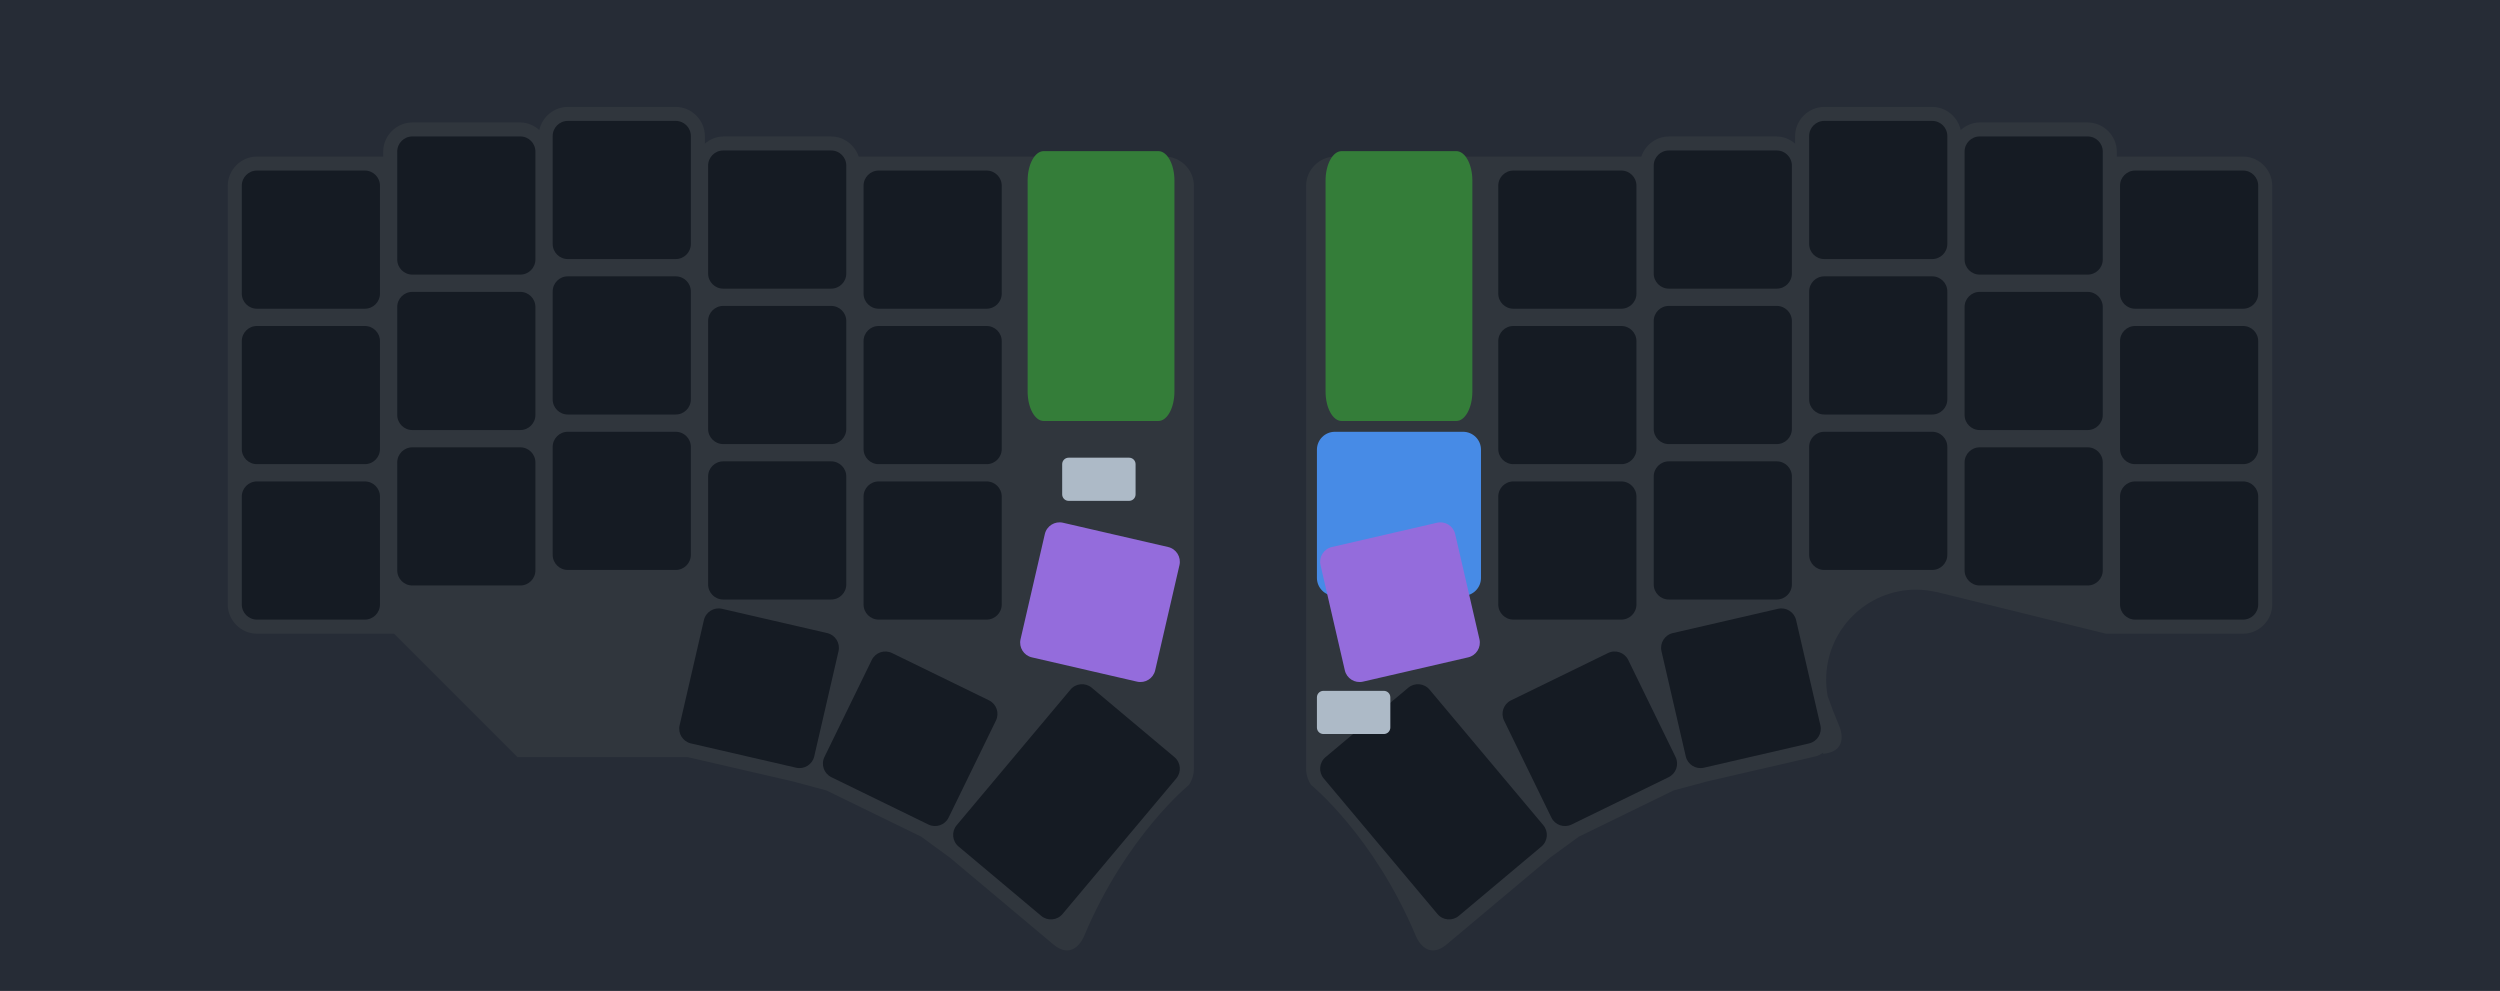
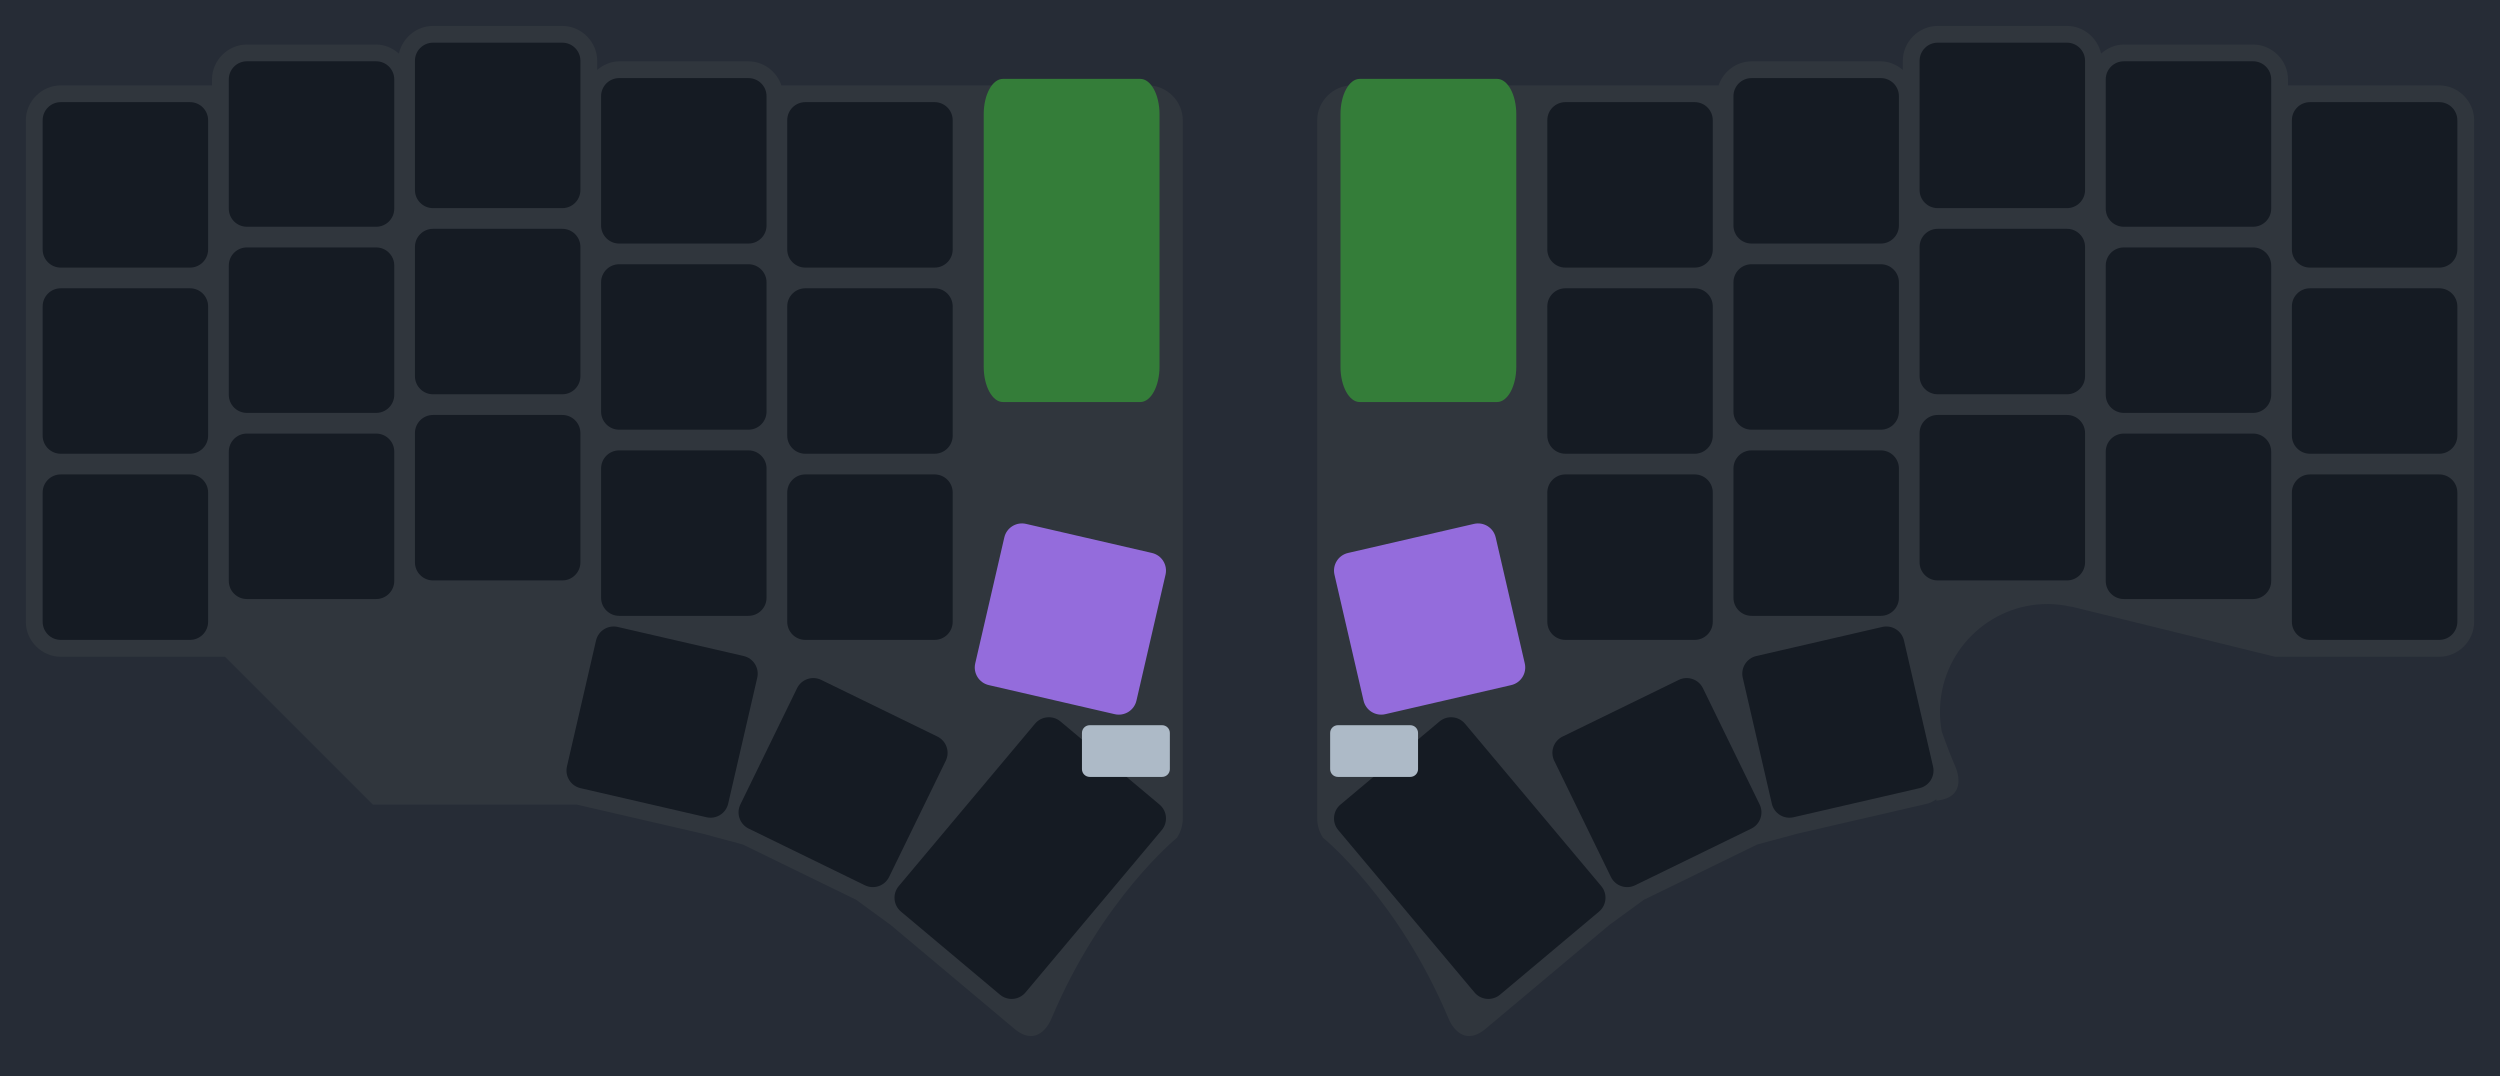
- <svg xmlns="http://www.w3.org/2000/svg" viewBox="0 0 1158 459" width="306.388mm" height="121.444mm" role="img" aria-label="Scoot physical layout" version="1.1" id="svg49">
+ <svg xmlns="http://www.w3.org/2000/svg" viewBox="95.5 39.5 967 416" width="255.85mm" height="110.07mm" role="img" aria-label="Scoot physical layout" version="1.1" id="svg49">
  <defs id="defs49" />
  <style id="style1">
  .canvas { fill: #262c36; }
  .cap { stroke: #30363d; stroke-width: 1; }
  .enc { stroke: #30363d; stroke-width: 1; }
  .enc-tread { stroke: rgba(255,255,255,0.35); stroke-width: 2; stroke-linecap: round; }
  .chip rect { stroke: #30363d; stroke-width: 1; }
  .chip text { fill: #fff; font: 600 12.5px system-ui, sans-serif; text-anchor: middle; dominant-baseline: central; }
</style>
-   <rect class="canvas" x="0" y="0" width="1158" height="459" id="rect1" />
+   <rect class="canvas" x="90" y="34" width="983" height="427" id="rect1" />
  <path id="path75-8-6" style="baseline-shift:baseline;display:inline;overflow:visible;vector-effect:none;fill:#30363d;fill-opacity:1;stroke-width:2;stroke-linecap:round;stroke-linejoin:round;paint-order:markers stroke fill;enable-background:accumulate;stop-color:#000000" d="m 845.004,49.523 c -7.367,-10e-7 -13.5,6.133 -13.5,13.5 v 3.5 c -2.349,-1.966 -5.25,-3.301 -8.5,-3.301 h -50 c -5.897,0 -10.945,3.954 -12.748,9.301 h -9.252 -50 -32.508 -25 -25 c -7.367,0 -13.5,6.133 -13.5,13.5 v 30.268 19.732 0.004 219.693 c -0.07,2.63 0.658,5.311 2.141,7.631 l -0.019,-0.006 0.115,0.178 c 0,0 29.115,23.594 48.6,70.039 0,0 4.612,11.99 14.33,3.836 0.045,-0.037 0.089,-0.074 0.133,-0.111 l 9.586,-8.043 0.002,-0.002 5.693,-4.777 4.473,-3.752 1.01,-0.848 26.959,-22.621 13.311,-9.711 43.863,-21.393 15.625,-4.207 14.525,-3.352 6.172,-1.426 3.549,-0.818 a 6.501,6.501 0 0 0 0.125,-0.029 l 14.572,-3.365 2.557,-0.59 0.344,-0.08 8.773,-2.037 c 0.004,-0.002 0.007,-0.002 0.012,-0.004 0.864,-0.304 1.922,-0.795 3.002,-1.59 l 0.055,0.52 c 0.057,-0.005 0.114,-0.013 0.172,-0.019 12.619,-1.303 7.219,-12.959 7.219,-12.959 -1.997,-4.675 -3.759,-9.258 -5.312,-13.721 a 41.719,41.719 0 0 1 -0.703,-7.623 41.719,41.719 0 0 1 41.719,-41.721 41.719,41.719 0 0 1 9.125,1.09 l 0.008,-0.078 1.68,0.414 a 41.719,41.719 0 0 1 0.002,0 l 77.064,18.979 H 989 h 50 c 7.367,0 13.5,-6.133 13.5,-13.5 v -25 -25 -22 -50 -22 -25 -25 c 0,-7.367 -6.133,-13.5 -13.5,-13.5 h -50 -8.5 v -2.301 c 0,-7.367 -6.133,-13.5 -13.5,-13.5 h -50 c -3.382,0 -6.421,1.399 -8.809,3.51 C 906.878,54.172 901.411,49.523 895,49.523 Z" />
  <path id="path75-8-6-2" style="baseline-shift:baseline;display:inline;overflow:visible;vector-effect:none;fill:#30363d;fill-opacity:1;stroke-width:2;stroke-linecap:round;stroke-linejoin:round;paint-order:markers stroke fill;enable-background:accumulate;stop-color:#000000" d="m 312.996,49.523 c 7.367,0 13.5,6.133 13.5,13.5 v 3.5 c 2.349,-1.966 5.25,-3.301 8.5,-3.301 h 50 c 5.897,0 10.945,3.954 12.748,9.301 h 9.252 50 32.508 25 25 c 7.367,0 13.5,6.133 13.5,13.5 v 30.268 19.732 0.004 219.693 c 0.07,2.63 -0.658,5.311 -2.141,7.631 l 0.019,-0.006 -0.115,0.178 c 0,0 -29.115,23.594 -48.6,70.039 0,0 -4.612,11.99 -14.33,3.836 -0.045,-0.037 -0.089,-0.074 -0.133,-0.111 l -9.586,-8.043 -0.002,-0.002 -5.693,-4.777 -4.473,-3.752 -1.01,-0.848 -26.959,-22.621 -13.311,-9.711 -43.863,-21.393 -15.625,-4.207 -14.525,-3.352 -6.172,-1.426 -3.549,-0.818 a 6.501,6.501 0 0 1 -0.125,-0.029 l -14.572,-3.365 -9.66,-2.23 a 6.501,6.501 0 0 1 0,-0.002 l -78.865,0.002 -57.189,-57.189 h -13.525 -50 c -7.367,0 -13.5,-6.133 -13.5,-13.5 v -25 -25 -22 -50 -22 -25 -25 c 0,-7.367 6.133,-13.5 13.5,-13.5 h 50 8.5 v -2.301 c 0,-7.367 6.133,-13.5 13.5,-13.5 h 50 c 3.382,0 6.421,1.399 8.809,3.51 1.313,-6.06 6.781,-10.709 13.191,-10.709 z M 487.828,430.998 c -0.082,0.018 -0.152,0.043 -0.232,0.062 0.08,-0.019 0.15,-0.045 0.232,-0.062 z m -1.527,0.477 c -0.065,0.029 -0.124,0.062 -0.186,0.094 0.062,-0.031 0.12,-0.064 0.186,-0.094 z m -0.424,0.219 c -0.043,0.026 -0.08,0.055 -0.121,0.082 0.041,-0.027 0.078,-0.056 0.121,-0.082 z m -0.766,0.678 c -0.016,0.024 -0.032,0.048 -0.047,0.072 0.015,-0.024 0.03,-0.049 0.047,-0.072 z m -0.182,0.348 c -0.009,0.024 -0.016,0.048 -0.023,0.072 0.008,-0.024 0.015,-0.049 0.023,-0.072 z m -0.053,0.176 c -0.006,0.024 -0.009,0.048 -0.014,0.072 0.004,-0.024 0.008,-0.049 0.014,-0.072 z m -0.035,0.203 c -0.002,0.018 -0.003,0.036 -0.004,0.055 0.001,-0.018 0.002,-0.037 0.004,-0.055 z m -0.008,0.203 c 4e-4,0.017 0.003,0.035 0.004,0.053 -9e-4,-0.018 -0.004,-0.035 -0.004,-0.053 z m 0.061,0.434 c 0.006,0.024 0.013,0.048 0.019,0.072 -0.007,-0.024 -0.014,-0.049 -0.019,-0.072 z m 0.158,0.461 c 0.034,0.078 0.085,0.161 0.127,0.242 -0.042,-0.081 -0.093,-0.165 -0.127,-0.242 z m 0.293,0.549 c 0.045,0.072 0.105,0.15 0.156,0.225 -0.051,-0.075 -0.111,-0.152 -0.156,-0.225 z m 0.398,0.566 c 0.084,0.108 0.188,0.225 0.285,0.338 -0.098,-0.114 -0.2,-0.229 -0.285,-0.338 z m 0.516,0.602 c 0.199,0.216 0.486,0.464 0.732,0.697 -0.245,-0.232 -0.534,-0.482 -0.732,-0.697 z" />
  <g id="g23">
    <g id="g5" style="stroke:none">
      <rect class="cap" x="112" y="79" width="64" height="64" rx="7" fill="#151b23" id="rect5" style="stroke:none" />
    </g>
    <g id="g6" style="stroke:none">
      <rect class="cap" x="112" y="151" width="64" height="64" rx="7" fill="#151b23" id="rect6" style="stroke:none" />
    </g>
    <g id="g7" style="stroke:none">
      <rect class="cap" x="112" y="223" width="64" height="64" rx="7" fill="#151b23" id="rect7" style="stroke:none" />
    </g>
    <g id="g8" style="stroke:none">
      <rect class="cap" x="184" y="63.2" width="64" height="64" rx="7" fill="#151b23" id="rect8" style="stroke:none" />
    </g>
    <g id="g9" style="stroke:none">
      <rect class="cap" x="184" y="135.2" width="64" height="64" rx="7" fill="#151b23" id="rect9" style="stroke:none" />
    </g>
    <g id="g10" style="stroke:none">
      <rect class="cap" x="184" y="207.2" width="64" height="64" rx="7" fill="#151b23" id="rect10" style="stroke:none" />
    </g>
    <g id="g11" style="stroke:none">
      <rect class="cap" x="256" y="56" width="64" height="64" rx="7" fill="#151b23" id="rect11" style="stroke:none" />
    </g>
    <g id="g12" style="stroke:none">
      <rect class="cap" x="256" y="128" width="64" height="64" rx="7" fill="#151b23" id="rect12" style="stroke:none" />
    </g>
    <g id="g13" style="stroke:none">
      <rect class="cap" x="256" y="200" width="64" height="64" rx="7" fill="#151b23" id="rect13" style="stroke:none" />
    </g>
    <g id="g14" style="stroke:none">
      <rect class="cap" x="328" y="69.7" width="64" height="64" rx="7" fill="#151b23" id="rect14" style="stroke:none" />
    </g>
    <g id="g15" style="stroke:none">
      <rect class="cap" x="328" y="141.7" width="64" height="64" rx="7" fill="#151b23" id="rect15" style="stroke:none" />
    </g>
    <g id="g16" style="stroke:none">
      <rect class="cap" x="328" y="213.7" width="64" height="64" rx="7" fill="#151b23" id="rect16" style="stroke:none" />
    </g>
    <g id="g17" style="stroke:none">
      <rect class="cap" x="400" y="79" width="64" height="64" rx="7" fill="#151b23" id="rect17" style="stroke:none" />
    </g>
    <g id="g18" style="stroke:none">
      <rect class="cap" x="400" y="151" width="64" height="64" rx="7" fill="#151b23" id="rect18" style="stroke:none" />
    </g>
    <g id="g19" style="stroke:none">
      <rect class="cap" x="400" y="223" width="64" height="64" rx="7" fill="#151b23" id="rect19" style="stroke:none" />
    </g>
    <g transform="rotate(13,351.6,318.8)" id="g20" style="stroke:none">
      <rect class="cap" x="319.6" y="286.8" width="64" height="64" rx="7" fill="#151b23" id="rect20" style="stroke:none" />
    </g>
    <g transform="rotate(26,421.6,342.2)" id="g21" style="stroke:none">
      <rect class="cap" x="389.6" y="310.2" width="64" height="64" rx="7" fill="#151b23" id="rect21" style="stroke:none" />
    </g>
    <g transform="rotate(40,494,371.4)" id="g22" style="stroke:none">
      <rect class="cap" x="462" y="323.4" width="64" height="96" rx="7" fill="#151b23" id="rect22" style="stroke:none" />
    </g>
  </g>
  <g id="g45">
    <g id="g27" style="stroke:none">
      <rect class="cap" x="982" y="79" width="64" height="64" rx="7" fill="#151b23" id="rect27" style="stroke:none" />
    </g>
    <g id="g28" style="stroke:none">
      <rect class="cap" x="982" y="151" width="64" height="64" rx="7" fill="#151b23" id="rect28" style="stroke:none" />
    </g>
    <g id="g29" style="stroke:none">
      <rect class="cap" x="982" y="223" width="64" height="64" rx="7" fill="#151b23" id="rect29" style="stroke:none" />
    </g>
    <g id="g30" style="stroke:none">
      <rect class="cap" x="910" y="63.2" width="64" height="64" rx="7" fill="#151b23" id="rect30" style="stroke:none" />
    </g>
    <g id="g31" style="stroke:none">
      <rect class="cap" x="910" y="135.2" width="64" height="64" rx="7" fill="#151b23" id="rect31" style="stroke:none" />
    </g>
    <g id="g32" style="stroke:none">
      <rect class="cap" x="910" y="207.2" width="64" height="64" rx="7" fill="#151b23" id="rect32" style="stroke:none" />
    </g>
    <g id="g33" style="stroke:none">
      <rect class="cap" x="838" y="56" width="64" height="64" rx="7" fill="#151b23" id="rect33" style="stroke:none" />
    </g>
    <g id="g34" style="stroke:none">
      <rect class="cap" x="838" y="128" width="64" height="64" rx="7" fill="#151b23" id="rect34" style="stroke:none" />
    </g>
    <g id="g35" style="stroke:none">
      <rect class="cap" x="838" y="200" width="64" height="64" rx="7" fill="#151b23" id="rect35" style="stroke:none" />
    </g>
    <g id="g36" style="stroke:none">
      <rect class="cap" x="766" y="69.7" width="64" height="64" rx="7" fill="#151b23" id="rect36" style="stroke:none" />
    </g>
    <g id="g37" style="stroke:none">
      <rect class="cap" x="766" y="141.7" width="64" height="64" rx="7" fill="#151b23" id="rect37" style="stroke:none" />
    </g>
    <g id="g38" style="stroke:none">
      <rect class="cap" x="766" y="213.7" width="64" height="64" rx="7" fill="#151b23" id="rect38" style="stroke:none" />
    </g>
    <g id="g39" style="stroke:none">
      <rect class="cap" x="694" y="79" width="64" height="64" rx="7" fill="#151b23" id="rect39" style="stroke:none" />
    </g>
    <g id="g40" style="stroke:none">
      <rect class="cap" x="694" y="151" width="64" height="64" rx="7" fill="#151b23" id="rect40" style="stroke:none" />
    </g>
    <g id="g41" style="stroke:none">
      <rect class="cap" x="694" y="223" width="64" height="64" rx="7" fill="#151b23" id="rect41" style="stroke:none" />
    </g>
    <g transform="rotate(-13,806.4,318.8)" id="g42" style="stroke:none">
      <rect class="cap" x="774.4" y="286.8" width="64" height="64" rx="7" fill="#151b23" id="rect42" style="stroke:none" />
    </g>
    <g transform="rotate(-26,736.4,342.2)" id="g43" style="stroke:none">
      <rect class="cap" x="704.4" y="310.2" width="64" height="64" rx="7" fill="#151b23" id="rect43" style="stroke:none" />
    </g>
    <g transform="rotate(-40,664,371.4)" id="g44" style="stroke:none">
      <rect class="cap" x="632" y="323.4" width="64" height="96" rx="7" fill="#151b23" id="rect44" style="stroke:none" />
    </g>
  </g>
  <g id="g36-99-5" transform="matrix(1.0625,0,0,1.953125,-337.875,-66.13)" style="fill:#347d39;fill-opacity:1;stroke:none">
    <rect class="cap" x="766" y="69.7" width="64" height="64" rx="7" fill="#151b23" id="rect36-4-8" style="fill:#347d39;fill-opacity:1;stroke:none;stroke-width:1" />
  </g>
  <g id="g36-99-5-6" transform="matrix(1.0625,0,0,1.953125,-199.875,-66.13)" style="fill:#347d39;fill-opacity:1;stroke:none">
    <rect class="cap" x="766" y="69.7" width="64" height="64" rx="7" fill="#151b23" id="rect36-4-8-3" style="fill:#347d39;fill-opacity:1;stroke:none;stroke-width:1" />
  </g>
-   <g id="g39-78-0" transform="matrix(1.1875,0,0,1.1875,-214.125,106.19)" style="fill:#478be6;fill-opacity:1;stroke:none">
-     <rect class="cap" x="694" y="79" width="64" height="64" rx="7" fill="#151b23" id="rect39-8-2" style="fill:#478be6;fill-opacity:1;stroke:none;stroke-width:1" />
-   </g>
  <g transform="rotate(-13,552.4932,991.9018)" id="g42-76-3" style="fill:#946cdc;fill-opacity:1;stroke:none">
    <rect class="cap" x="774.4" y="286.8" width="64" height="64" rx="7" fill="#151b23" id="rect42-0-8" style="fill:#946cdc;fill-opacity:1;stroke:none;stroke-width:1" />
  </g>
  <g transform="matrix(-0.9743701,-0.2249511,-0.2249511,0.9743701,1366.969,149.7063)" id="g42-76-3-2" style="fill:#946cdc;fill-opacity:1;stroke:none">
    <rect class="cap" x="774.4" y="286.8" width="64" height="64" rx="7" fill="#151b23" id="rect42-0-8-2" style="fill:#946cdc;fill-opacity:1;stroke:none;stroke-width:1" />
  </g>
  <g id="usbc-left" style="stroke:none">
-     <rect x="492" y="212" width="34" height="20" rx="3" id="rect-usbc-left" style="fill:#adbac7;fill-opacity:1;stroke:none" />
+     <rect x="514" y="320" width="34" height="20" rx="3" id="rect-usbc-left" style="fill:#adbac7;fill-opacity:1;stroke:none" />
  </g>
  <g id="usbc-right" style="stroke:none">
    <rect x="610" y="320" width="34" height="20" rx="3" id="rect-usbc-right" style="fill:#adbac7;fill-opacity:1;stroke:none" />
  </g>
  <g id="g50-5" transform="translate(154,480)">
    <g id="g24-49" />
    <g id="g25-5" />
    <g id="g26-4" />
    <g id="g27-9" />
    <g id="g28-5" />
    <g id="g29-3" />
    <g id="g30-7" />
    <g id="g31-8" />
    <g id="g32-9" />
    <g id="g33-7" />
    <g id="g34-2" />
    <g id="g35-3" />
    <g id="g36-9" />
    <g id="g37-2" />
    <g id="g38-1" />
    <g id="g39-6" />
    <g id="g40-12" />
    <g id="g41-7" />
    <g transform="rotate(-13,806.4,318.8)" id="g42-11" />
    <g transform="rotate(-26,736.4,342.2)" id="g43-0" />
    <g transform="rotate(-40,664,371.4)" id="g44-6" />
  </g>
  <g id="g28-68-7" transform="translate(-216.5078,408)" />
  <g id="g50-1" transform="translate(87.23175,530.198)">
    <g id="g24-9" />
    <g id="g25-9" />
    <g id="g26-3" />
    <g id="g27-0" />
    <g id="g28-6" />
    <g id="g29-4" />
    <g id="g30-0" />
    <g id="g31-62" />
    <g id="g32-7" />
    <g id="g33-6" />
    <g id="g34-8" />
    <g id="g35-2" />
    <g id="g36-29" />
    <g id="g37-6" />
    <g id="g38-27" />
    <g id="g39-1" />
    <g id="g40-1" />
    <g id="g41-9" />
    <g transform="rotate(-13,806.4,318.8)" id="g42-1" />
    <g transform="rotate(-26,736.4,342.2)" id="g43-9" />
    <g transform="rotate(-40,664,371.4)" id="g44-0" />
  </g>
  <g id="g39-0-5" transform="translate(4.723989,530.198)" />
  <g id="g50-7" transform="translate(-2.178737e-6,447.5649)">
    <g id="g24-7" />
    <g id="g25-4" />
    <g id="g26-1" />
    <g id="g27-8" />
    <g id="g28-3" />
    <g id="g29-8" />
    <g id="g30-21" />
    <g id="g31-5" />
    <g id="g32-1" />
    <g id="g33-8" />
    <g id="g34-0" />
    <g id="g35-4" />
    <g id="g36-2" />
    <g id="g37-8" />
    <g id="g38-28" />
    <g id="g39-7" />
    <g id="g40-40" />
    <g id="g41-2" />
    <g transform="rotate(-13,806.4,318.8)" id="g42-9" />
    <g transform="rotate(-26,736.4,342.2)" id="g43-8" />
    <g transform="rotate(-40,664,371.4)" id="g44-3" />
  </g>
  <g id="g39-0-1" transform="translate(-83.00776,447.5649)" />
  <g id="g24-4" transform="translate(-117.9922,-33.5)" />
  <g id="g25-8" transform="translate(-117.9922,-33.5)" />
  <g id="g26-5" transform="translate(-117.9922,-33.5)" />
  <g id="g27-3" transform="translate(-117.9922,-33.5)" />
  <g id="g28-1" transform="translate(-117.9922,-33.5)" />
  <g id="g29-6" transform="translate(-117.9922,-33.5)" />
  <g id="g30-2" transform="translate(-117.9922,-33.5)" />
  <g id="g31-6" transform="translate(-117.9922,-33.5)" />
  <g id="g32-5" transform="translate(-117.9922,-33.5)" />
  <g id="g33-4" transform="translate(-117.9922,-33.5)" />
  <g id="g34-6" transform="translate(-117.9922,-33.5)" />
  <g id="g35-6" transform="translate(-117.9922,-33.5)" />
  <g id="g36-3" transform="translate(-117.9922,-33.5)" />
  <g id="g37-4" transform="translate(-117.9922,-33.5)" />
  <g id="g38-2" transform="translate(-117.9922,-33.5)" />
  <g id="g39-4" transform="translate(-117.9922,-33.5)" />
  <g id="g40-4" transform="translate(-117.9922,-33.5)" />
  <g id="g41-3" transform="translate(-117.9922,-33.5)" />
  <g transform="rotate(-13,600.391,819.8523)" id="g42-7" />
  <g transform="rotate(-26,604.8517,580.9903)" id="g43-6" />
  <g transform="rotate(-40,558.9836,516.7405)" id="g44-8" />
  <path style="fill:#c69026;fill-opacity:1;stroke:none;stroke-width:13;stroke-linejoin:round;stroke-opacity:0.949;paint-order:markers stroke fill" d="m 607.232,363.523 53.213,82.029" id="path1" />
</svg>
